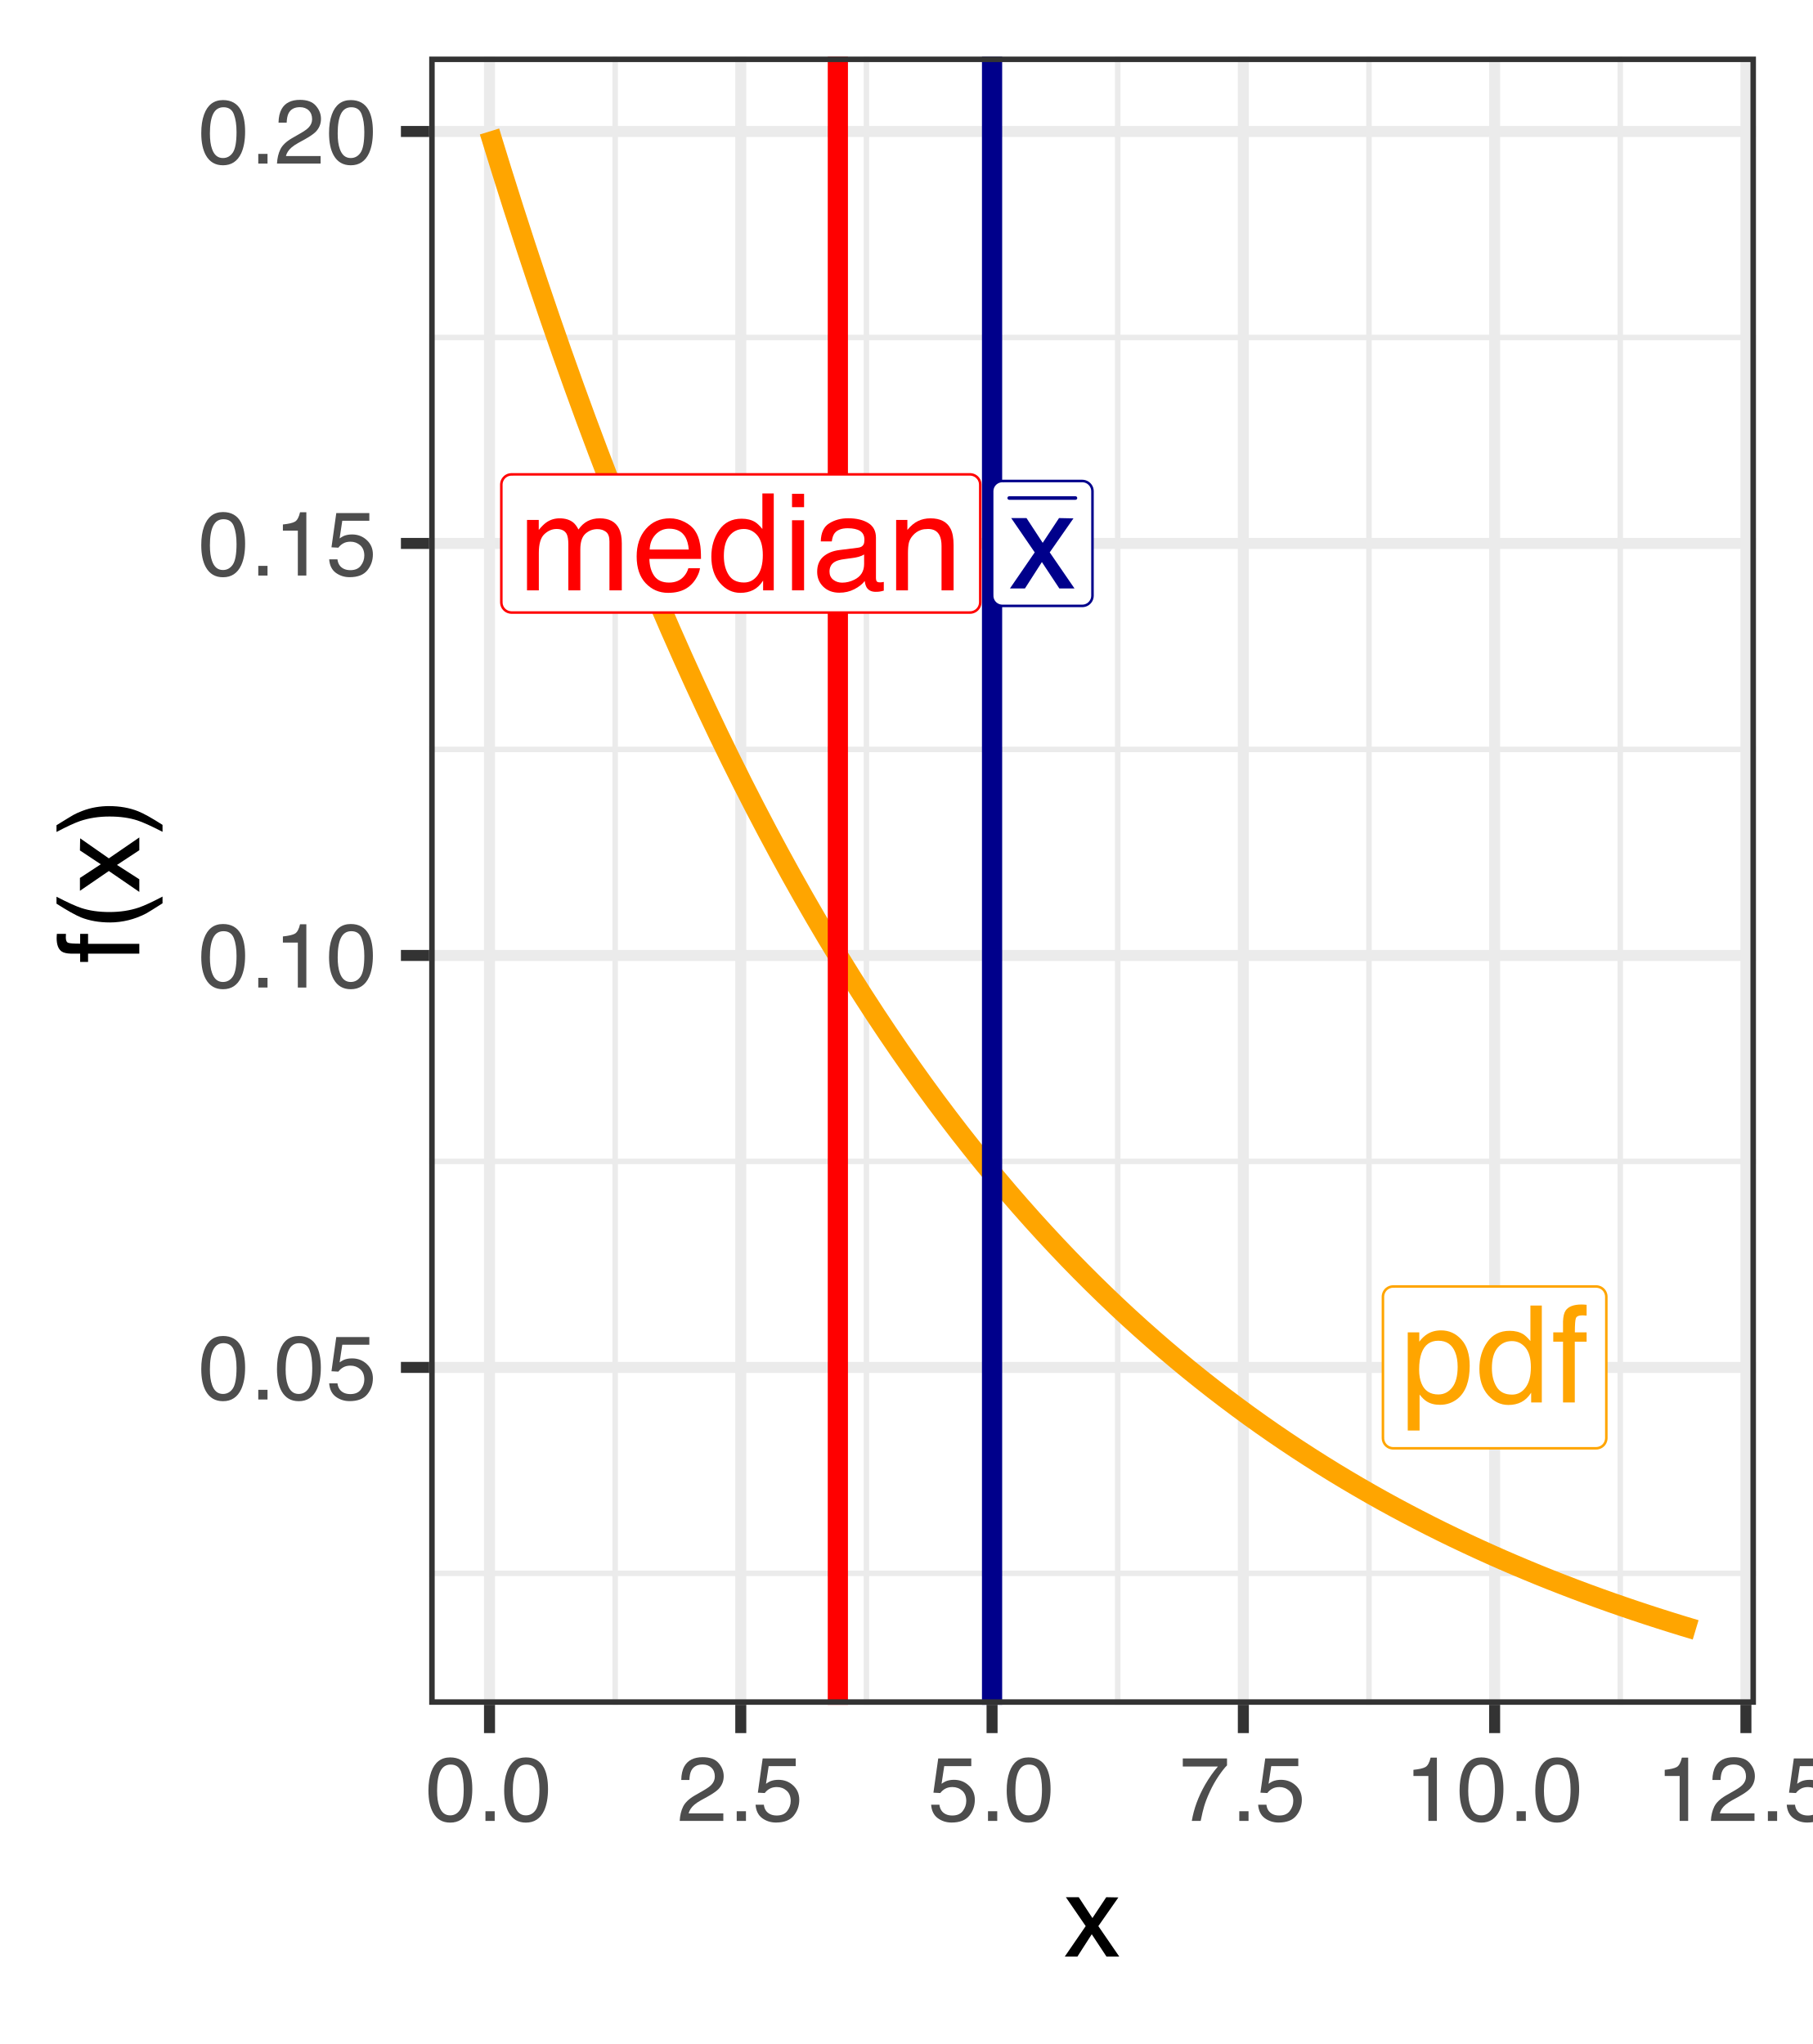
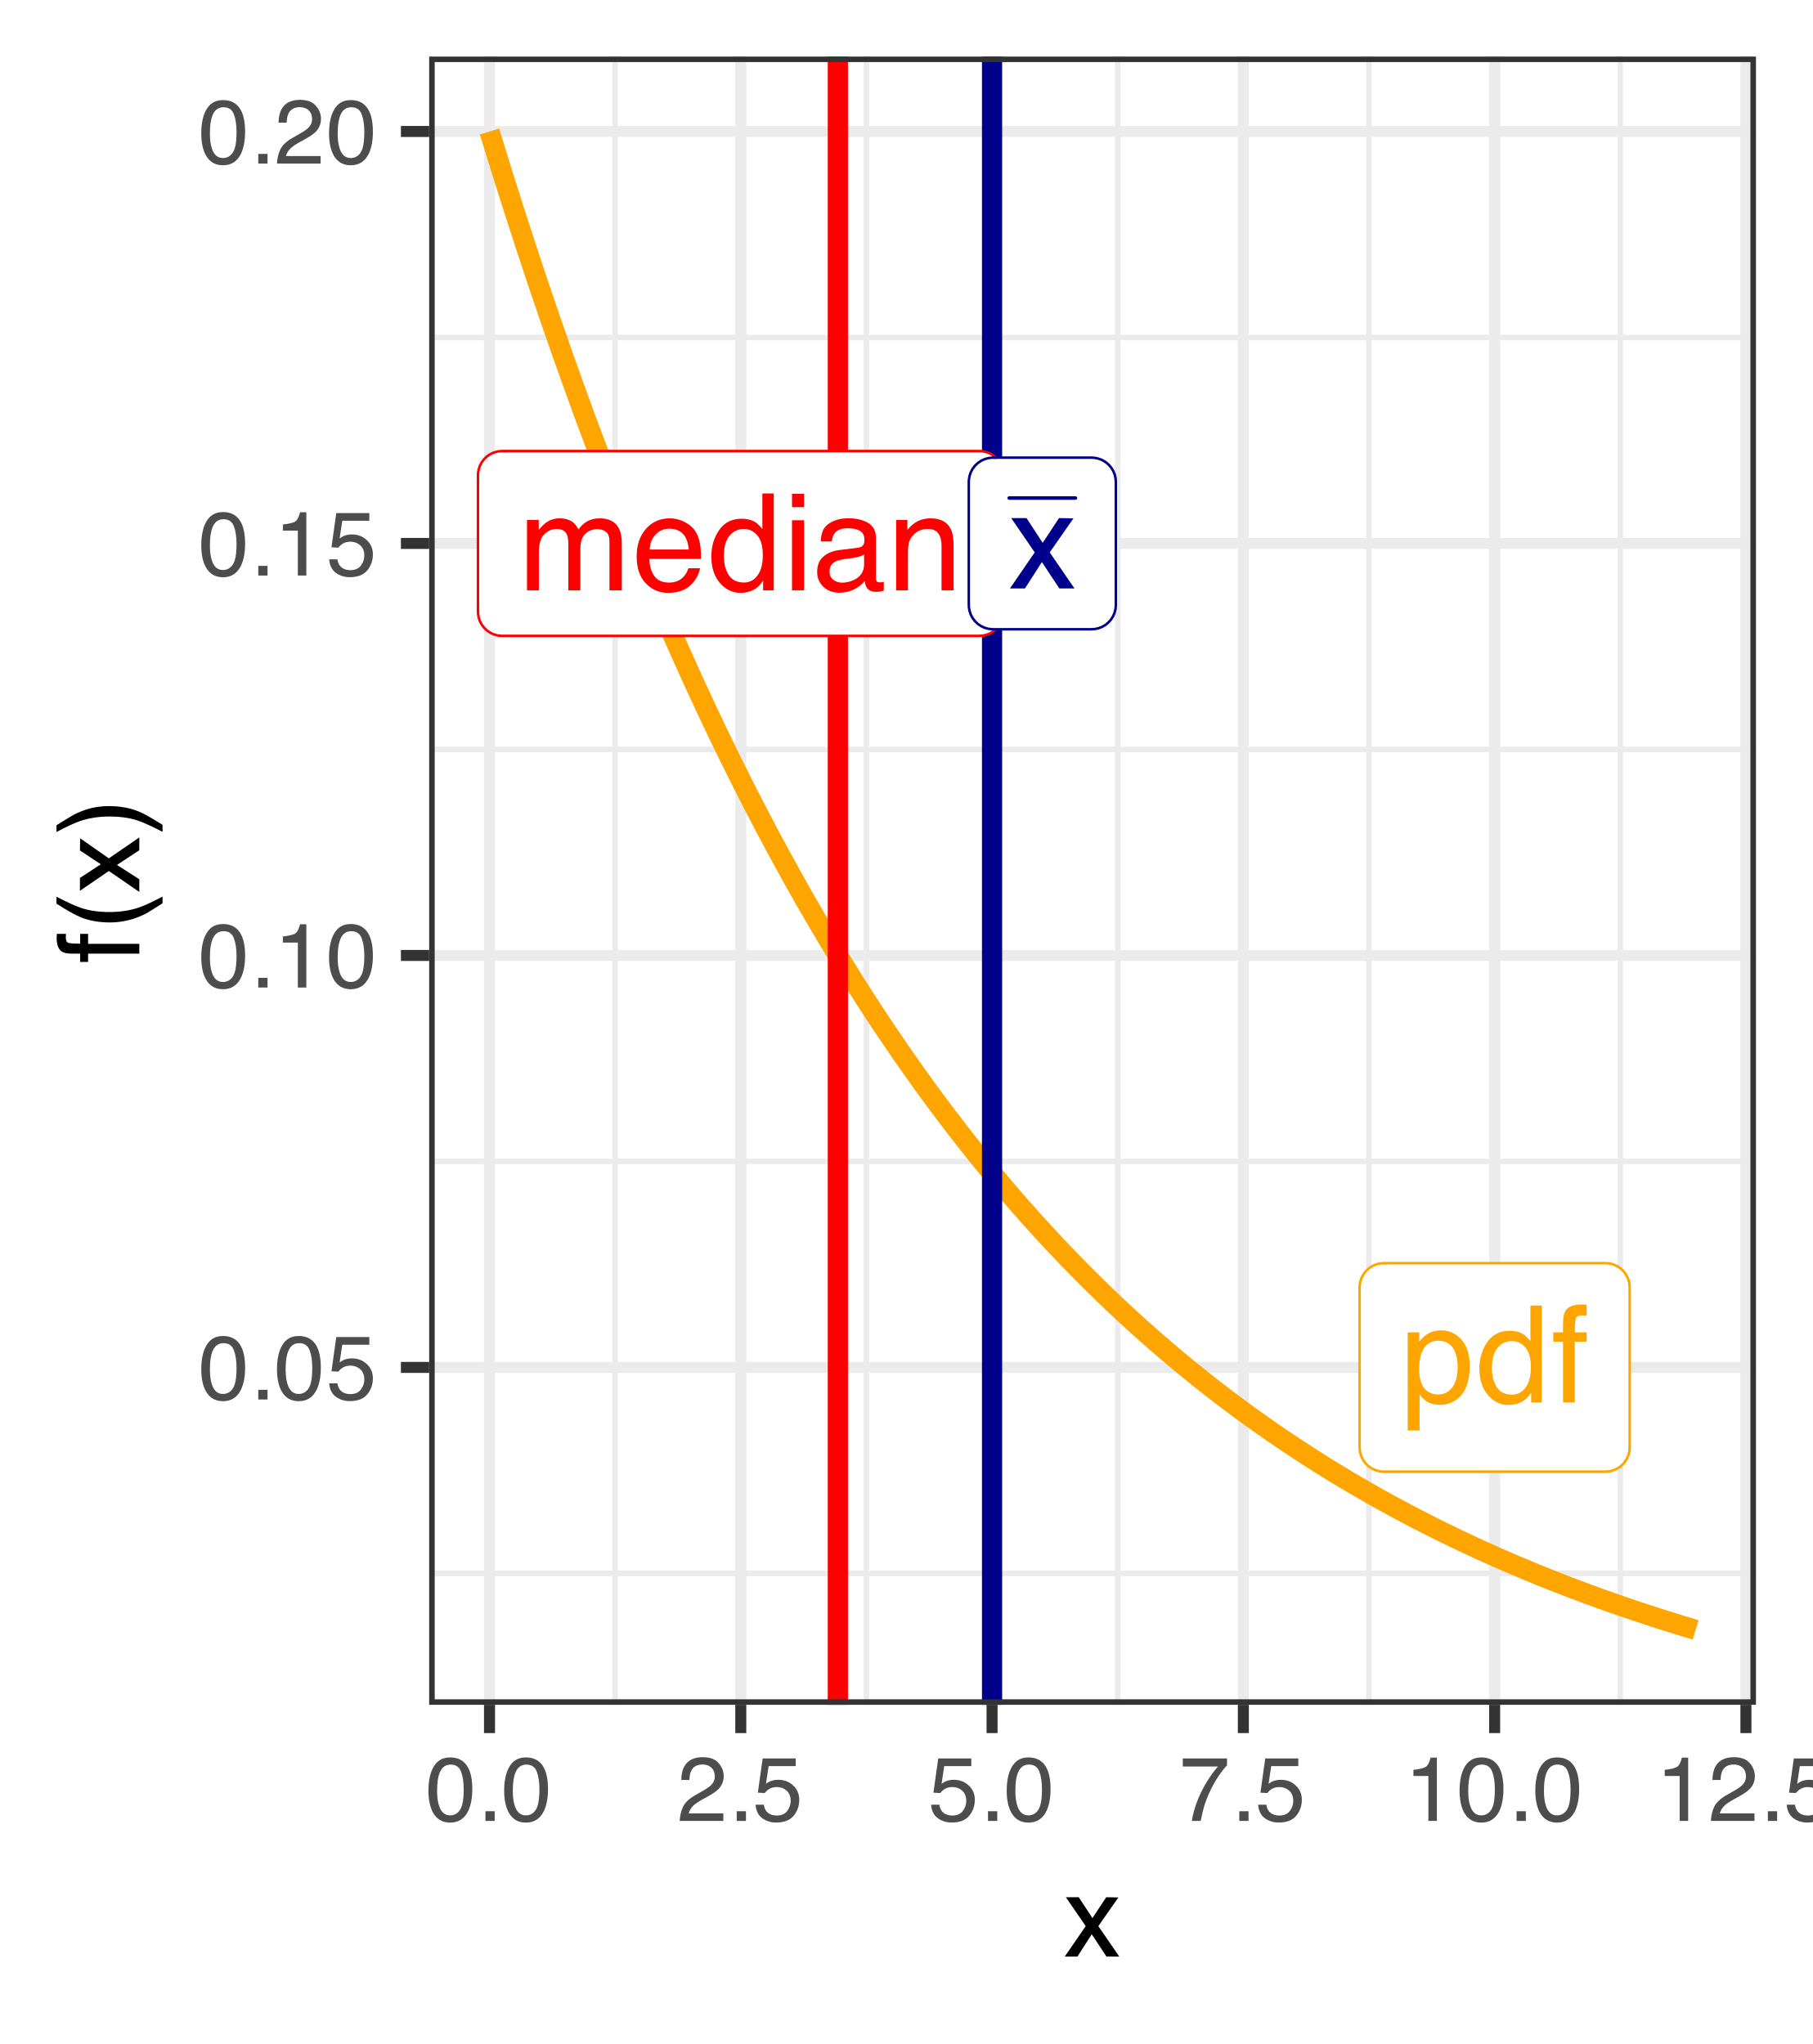
<svg xmlns="http://www.w3.org/2000/svg" xmlns:xlink="http://www.w3.org/1999/xlink" width="383" height="432" viewBox="0 0 383 432">
  <defs>
    <g>
      <g id="glyph-0-0">
        <path d="M 0.922 0 L 0.922 -20.406 L 17.109 -20.406 L 17.109 0 Z M 14.562 -2.562 L 14.562 -17.859 L 3.469 -17.859 L 3.469 -2.562 Z M 14.562 -2.562 " />
      </g>
      <g id="glyph-0-1">
        <path d="M 1.828 -14.875 L 4.312 -14.875 L 4.312 -12.766 C 4.906 -13.492 5.441 -14.023 5.922 -14.359 C 6.742 -14.93 7.676 -15.219 8.719 -15.219 C 9.906 -15.219 10.863 -14.926 11.594 -14.344 C 12 -14.008 12.367 -13.516 12.703 -12.859 C 13.254 -13.66 13.906 -14.254 14.656 -14.641 C 15.406 -15.023 16.25 -15.219 17.188 -15.219 C 19.188 -15.219 20.547 -14.492 21.266 -13.047 C 21.66 -12.266 21.859 -11.219 21.859 -9.906 L 21.859 0 L 19.25 0 L 19.25 -10.344 C 19.25 -11.332 19 -12.008 18.5 -12.375 C 18.008 -12.75 17.41 -12.938 16.703 -12.938 C 15.723 -12.938 14.875 -12.609 14.156 -11.953 C 13.445 -11.297 13.094 -10.195 13.094 -8.656 L 13.094 0 L 10.562 0 L 10.562 -9.719 C 10.562 -10.719 10.441 -11.453 10.203 -11.922 C 9.816 -12.617 9.109 -12.969 8.078 -12.969 C 7.129 -12.969 6.266 -12.598 5.484 -11.859 C 4.711 -11.129 4.328 -9.805 4.328 -7.891 L 4.328 0 L 1.828 0 Z M 1.828 -14.875 " />
      </g>
      <g id="glyph-0-2">
        <path d="M 8.031 -15.219 C 9.082 -15.219 10.102 -14.969 11.094 -14.469 C 12.094 -13.969 12.848 -13.328 13.359 -12.547 C 13.859 -11.797 14.191 -10.922 14.359 -9.922 C 14.516 -9.234 14.594 -8.141 14.594 -6.641 L 3.688 -6.641 C 3.727 -5.129 4.082 -3.914 4.75 -3 C 5.414 -2.094 6.445 -1.641 7.844 -1.641 C 9.156 -1.641 10.195 -2.07 10.969 -2.938 C 11.414 -3.438 11.734 -4.016 11.922 -4.672 L 14.375 -4.672 C 14.312 -4.117 14.098 -3.504 13.734 -2.828 C 13.367 -2.16 12.957 -1.613 12.5 -1.188 C 11.738 -0.445 10.801 0.051 9.688 0.312 C 9.082 0.457 8.398 0.531 7.641 0.531 C 5.785 0.531 4.211 -0.141 2.922 -1.484 C 1.641 -2.836 1 -4.727 1 -7.156 C 1 -9.539 1.645 -11.477 2.938 -12.969 C 4.238 -14.469 5.938 -15.219 8.031 -15.219 Z M 12.016 -8.625 C 11.91 -9.707 11.676 -10.57 11.312 -11.219 C 10.625 -12.426 9.477 -13.031 7.875 -13.031 C 6.727 -13.031 5.766 -12.613 4.984 -11.781 C 4.211 -10.957 3.801 -9.906 3.75 -8.625 Z M 7.797 -15.234 Z M 7.797 -15.234 " />
      </g>
      <g id="glyph-0-3">
        <path d="M 3.422 -7.266 C 3.422 -5.672 3.758 -4.336 4.438 -3.266 C 5.113 -2.191 6.195 -1.656 7.688 -1.656 C 8.844 -1.656 9.789 -2.148 10.531 -3.141 C 11.281 -4.141 11.656 -5.57 11.656 -7.438 C 11.656 -9.312 11.27 -10.703 10.5 -11.609 C 9.727 -12.516 8.781 -12.969 7.656 -12.969 C 6.395 -12.969 5.375 -12.484 4.594 -11.516 C 3.812 -10.555 3.422 -9.141 3.422 -7.266 Z M 7.188 -15.141 C 8.32 -15.141 9.273 -14.898 10.047 -14.422 C 10.492 -14.141 11 -13.656 11.562 -12.969 L 11.562 -20.484 L 13.969 -20.484 L 13.969 0 L 11.719 0 L 11.719 -2.062 C 11.133 -1.145 10.441 -0.484 9.641 -0.078 C 8.848 0.328 7.938 0.531 6.906 0.531 C 5.25 0.531 3.812 -0.164 2.594 -1.562 C 1.383 -2.957 0.781 -4.812 0.781 -7.125 C 0.781 -9.289 1.332 -11.164 2.438 -12.75 C 3.539 -14.344 5.125 -15.141 7.188 -15.141 Z M 7.188 -15.141 " />
      </g>
      <g id="glyph-0-4">
        <path d="M 1.828 -14.812 L 4.375 -14.812 L 4.375 0 L 1.828 0 Z M 1.828 -20.406 L 4.375 -20.406 L 4.375 -17.578 L 1.828 -17.578 Z M 1.828 -20.406 " />
      </g>
      <g id="glyph-0-5">
        <path d="M 3.75 -3.953 C 3.75 -3.234 4.008 -2.664 4.531 -2.25 C 5.062 -1.832 5.691 -1.625 6.422 -1.625 C 7.297 -1.625 8.145 -1.828 8.969 -2.234 C 10.363 -2.91 11.062 -4.02 11.062 -5.562 L 11.062 -7.578 C 10.75 -7.379 10.352 -7.211 9.875 -7.078 C 9.395 -6.953 8.922 -6.863 8.453 -6.812 L 6.953 -6.609 C 6.035 -6.492 5.352 -6.305 4.906 -6.047 C 4.133 -5.609 3.75 -4.91 3.75 -3.953 Z M 9.812 -9.016 C 10.383 -9.086 10.77 -9.328 10.969 -9.734 C 11.07 -9.961 11.125 -10.285 11.125 -10.703 C 11.125 -11.547 10.82 -12.16 10.219 -12.547 C 9.613 -12.93 8.742 -13.125 7.609 -13.125 C 6.305 -13.125 5.379 -12.773 4.828 -12.078 C 4.523 -11.68 4.328 -11.102 4.234 -10.344 L 1.906 -10.344 C 1.945 -12.176 2.539 -13.445 3.688 -14.156 C 4.832 -14.875 6.16 -15.234 7.672 -15.234 C 9.422 -15.234 10.844 -14.898 11.938 -14.234 C 13.02 -13.566 13.562 -12.531 13.562 -11.125 L 13.562 -2.562 C 13.562 -2.301 13.613 -2.086 13.719 -1.922 C 13.82 -1.766 14.047 -1.688 14.391 -1.688 C 14.504 -1.688 14.629 -1.691 14.766 -1.703 C 14.91 -1.723 15.062 -1.75 15.219 -1.781 L 15.219 0.062 C 14.82 0.176 14.52 0.242 14.312 0.266 C 14.113 0.297 13.836 0.312 13.484 0.312 C 12.629 0.312 12.004 0.008 11.609 -0.594 C 11.41 -0.914 11.27 -1.375 11.188 -1.969 C 10.676 -1.301 9.941 -0.723 8.984 -0.234 C 8.035 0.254 6.984 0.5 5.828 0.5 C 4.453 0.5 3.328 0.082 2.453 -0.75 C 1.578 -1.594 1.141 -2.645 1.141 -3.906 C 1.141 -5.281 1.566 -6.348 2.422 -7.109 C 3.285 -7.867 4.422 -8.336 5.828 -8.516 Z M 7.734 -15.234 Z M 7.734 -15.234 " />
      </g>
      <g id="glyph-0-6">
        <path d="M 1.828 -14.875 L 4.203 -14.875 L 4.203 -12.766 C 4.91 -13.641 5.656 -14.266 6.438 -14.641 C 7.227 -15.023 8.109 -15.219 9.078 -15.219 C 11.18 -15.219 12.602 -14.477 13.344 -13 C 13.758 -12.195 13.969 -11.047 13.969 -9.547 L 13.969 0 L 11.422 0 L 11.422 -9.375 C 11.422 -10.281 11.285 -11.016 11.016 -11.578 C 10.566 -12.504 9.758 -12.969 8.594 -12.969 C 8 -12.969 7.516 -12.906 7.141 -12.781 C 6.453 -12.57 5.848 -12.164 5.328 -11.562 C 4.91 -11.07 4.641 -10.562 4.516 -10.031 C 4.391 -9.508 4.328 -8.766 4.328 -7.797 L 4.328 0 L 1.828 0 Z M 7.703 -15.234 Z M 7.703 -15.234 " />
      </g>
      <g id="glyph-0-7">
        <path d="M 0.422 -14.875 L 3.656 -14.875 L 7.078 -9.641 L 10.531 -14.875 L 13.578 -14.812 L 8.562 -7.625 L 13.797 0 L 10.594 0 L 6.906 -5.578 L 3.328 0 L 0.156 0 L 5.391 -7.625 Z M 0.422 -14.875 " />
      </g>
      <g id="glyph-0-8">
        <path d="M 8.109 -1.688 C 9.273 -1.688 10.242 -2.172 11.016 -3.141 C 11.797 -4.117 12.188 -5.582 12.188 -7.531 C 12.188 -8.719 12.016 -9.738 11.672 -10.594 C 11.023 -12.227 9.836 -13.047 8.109 -13.047 C 6.379 -13.047 5.195 -12.18 4.562 -10.453 C 4.219 -9.523 4.047 -8.348 4.047 -6.922 C 4.047 -5.773 4.219 -4.797 4.562 -3.984 C 5.207 -2.453 6.391 -1.688 8.109 -1.688 Z M 1.641 -14.812 L 4.078 -14.812 L 4.078 -12.844 C 4.578 -13.508 5.117 -14.031 5.703 -14.406 C 6.547 -14.957 7.539 -15.234 8.688 -15.234 C 10.375 -15.234 11.801 -14.586 12.969 -13.297 C 14.145 -12.004 14.734 -10.16 14.734 -7.766 C 14.734 -4.523 13.891 -2.207 12.203 -0.812 C 11.129 0.062 9.879 0.5 8.453 0.5 C 7.328 0.5 6.383 0.254 5.625 -0.234 C 5.176 -0.516 4.68 -0.992 4.141 -1.672 L 4.141 5.938 L 1.641 5.938 Z M 1.641 -14.812 " />
      </g>
      <g id="glyph-0-9">
        <path d="M 2.453 -17.141 C 2.492 -18.18 2.676 -18.941 3 -19.422 C 3.582 -20.273 4.707 -20.703 6.375 -20.703 C 6.531 -20.703 6.691 -20.695 6.859 -20.688 C 7.023 -20.676 7.219 -20.66 7.438 -20.641 L 7.438 -18.359 C 7.176 -18.379 6.988 -18.391 6.875 -18.391 C 6.758 -18.398 6.648 -18.406 6.547 -18.406 C 5.785 -18.406 5.328 -18.207 5.172 -17.812 C 5.023 -17.426 4.953 -16.426 4.953 -14.812 L 7.438 -14.812 L 7.438 -12.844 L 4.938 -12.844 L 4.938 0 L 2.453 0 L 2.453 -12.844 L 0.391 -12.844 L 0.391 -14.812 L 2.453 -14.812 Z M 2.453 -17.141 " />
      </g>
      <g id="glyph-1-0">
        <path d="M 0.625 0 L 0.625 -13.781 L 11.547 -13.781 L 11.547 0 Z M 9.828 -1.719 L 9.828 -12.047 L 2.344 -12.047 L 2.344 -1.719 Z M 9.828 -1.719 " />
      </g>
      <g id="glyph-1-1">
        <path d="M 5.188 -13.422 C 6.926 -13.422 8.188 -12.707 8.969 -11.281 C 9.562 -10.176 9.859 -8.66 9.859 -6.734 C 9.859 -4.91 9.586 -3.398 9.047 -2.203 C 8.254 -0.492 6.969 0.359 5.188 0.359 C 3.57 0.359 2.367 -0.336 1.578 -1.734 C 0.922 -2.898 0.594 -4.469 0.594 -6.438 C 0.594 -7.969 0.789 -9.281 1.188 -10.375 C 1.926 -12.406 3.258 -13.422 5.188 -13.422 Z M 5.172 -1.172 C 6.047 -1.172 6.742 -1.555 7.266 -2.328 C 7.785 -3.109 8.047 -4.555 8.047 -6.672 C 8.047 -8.191 7.859 -9.441 7.484 -10.422 C 7.109 -11.41 6.379 -11.906 5.297 -11.906 C 4.305 -11.906 3.578 -11.438 3.109 -10.5 C 2.648 -9.57 2.422 -8.195 2.422 -6.375 C 2.422 -5.008 2.57 -3.91 2.875 -3.078 C 3.32 -1.805 4.086 -1.172 5.172 -1.172 Z M 5.172 -1.172 " />
      </g>
      <g id="glyph-1-2">
        <path d="M 1.641 -2.047 L 3.594 -2.047 L 3.594 0 L 1.641 0 Z M 1.641 -2.047 " />
      </g>
      <g id="glyph-1-3">
        <path d="M 2.375 -3.422 C 2.488 -2.461 2.938 -1.797 3.719 -1.422 C 4.113 -1.234 4.57 -1.141 5.094 -1.141 C 6.094 -1.141 6.832 -1.457 7.312 -2.094 C 7.801 -2.738 8.047 -3.445 8.047 -4.219 C 8.047 -5.156 7.758 -5.879 7.188 -6.391 C 6.613 -6.898 5.926 -7.156 5.125 -7.156 C 4.539 -7.156 4.039 -7.039 3.625 -6.812 C 3.219 -6.594 2.863 -6.285 2.562 -5.891 L 1.109 -5.969 L 2.125 -13.203 L 9.109 -13.203 L 9.109 -11.578 L 3.391 -11.578 L 2.828 -7.844 C 3.141 -8.07 3.438 -8.25 3.719 -8.375 C 4.219 -8.582 4.797 -8.688 5.453 -8.688 C 6.68 -8.688 7.723 -8.285 8.578 -7.484 C 9.43 -6.691 9.859 -5.688 9.859 -4.469 C 9.859 -3.195 9.469 -2.078 8.688 -1.109 C 7.906 -0.141 6.656 0.344 4.938 0.344 C 3.844 0.344 2.875 0.035 2.031 -0.578 C 1.188 -1.203 0.719 -2.148 0.625 -3.422 Z M 2.375 -3.422 " />
      </g>
      <g id="glyph-1-4">
        <path d="M 1.844 -9.5 L 1.844 -10.797 C 3.062 -10.922 3.91 -11.117 4.391 -11.391 C 4.867 -11.672 5.227 -12.332 5.469 -13.375 L 6.797 -13.375 L 6.797 0 L 5 0 L 5 -9.5 Z M 1.844 -9.5 " />
      </g>
      <g id="glyph-1-5">
        <path d="M 0.594 0 C 0.656 -1.156 0.895 -2.16 1.312 -3.016 C 1.727 -3.867 2.539 -4.648 3.75 -5.359 L 5.547 -6.391 C 6.359 -6.859 6.926 -7.258 7.25 -7.594 C 7.758 -8.113 8.016 -8.707 8.016 -9.375 C 8.016 -10.156 7.781 -10.773 7.312 -11.234 C 6.844 -11.691 6.219 -11.922 5.438 -11.922 C 4.281 -11.922 3.477 -11.484 3.031 -10.609 C 2.801 -10.141 2.672 -9.488 2.641 -8.656 L 0.922 -8.656 C 0.941 -9.832 1.16 -10.789 1.578 -11.531 C 2.305 -12.82 3.598 -13.469 5.453 -13.469 C 6.984 -13.469 8.102 -13.051 8.812 -12.219 C 9.531 -11.395 9.891 -10.473 9.891 -9.453 C 9.891 -8.379 9.508 -7.457 8.75 -6.688 C 8.312 -6.25 7.523 -5.711 6.391 -5.078 L 5.109 -4.375 C 4.492 -4.031 4.016 -3.707 3.672 -3.406 C 3.047 -2.863 2.648 -2.258 2.484 -1.594 L 9.812 -1.594 L 9.812 0 Z M 0.594 0 " />
      </g>
      <g id="glyph-1-6">
        <path d="M 10.047 -13.203 L 10.047 -11.734 C 9.609 -11.316 9.031 -10.586 8.312 -9.547 C 7.602 -8.504 6.973 -7.383 6.422 -6.188 C 5.879 -5.02 5.469 -3.953 5.188 -2.984 C 5 -2.367 4.766 -1.375 4.484 0 L 2.609 0 C 3.035 -2.562 3.973 -5.113 5.422 -7.656 C 6.285 -9.145 7.188 -10.426 8.125 -11.5 L 0.703 -11.5 L 0.703 -13.203 Z M 10.047 -13.203 " />
      </g>
      <g id="glyph-2-0">
        <path d="M 0.781 0 L 0.781 -17.219 L 14.438 -17.219 L 14.438 0 Z M 12.281 -2.156 L 12.281 -15.062 L 2.938 -15.062 L 2.938 -2.156 Z M 12.281 -2.156 " />
      </g>
      <g id="glyph-2-1">
        <path d="M 0.359 -12.547 L 3.078 -12.547 L 5.969 -8.141 L 8.891 -12.547 L 11.453 -12.5 L 7.219 -6.438 L 11.641 0 L 8.938 0 L 5.828 -4.719 L 2.797 0 L 0.125 0 L 4.547 -6.438 Z M 0.359 -12.547 " />
      </g>
      <g id="glyph-3-0">
        <path d="M 0 -0.781 L -17.219 -0.781 L -17.219 -14.438 L 0 -14.438 Z M -2.156 -12.281 L -15.062 -12.281 L -15.062 -2.938 L -2.156 -2.938 Z M -2.156 -12.281 " />
      </g>
      <g id="glyph-3-1">
        <path d="M -14.469 -2.078 C -15.344 -2.109 -15.984 -2.258 -16.391 -2.531 C -17.109 -3.02 -17.469 -3.969 -17.469 -5.375 C -17.469 -5.508 -17.461 -5.645 -17.453 -5.781 C -17.441 -5.926 -17.43 -6.086 -17.422 -6.266 L -15.5 -6.266 C -15.508 -6.047 -15.516 -5.891 -15.516 -5.797 C -15.523 -5.703 -15.531 -5.609 -15.531 -5.516 C -15.531 -4.879 -15.363 -4.5 -15.031 -4.375 C -14.695 -4.25 -13.852 -4.188 -12.5 -4.188 L -12.5 -6.266 L -10.828 -6.266 L -10.828 -4.156 L 0 -4.156 L 0 -2.078 L -10.828 -2.078 L -10.828 -0.328 L -12.5 -0.328 L -12.5 -2.078 Z M -14.469 -2.078 " />
      </g>
      <g id="glyph-3-2">
        <path d="M -17.5 -7.109 C -15.113 -5.879 -13.359 -5.082 -12.234 -4.719 C -10.523 -4.156 -8.551 -3.875 -6.312 -3.875 C -4.039 -3.875 -1.969 -4.191 -0.094 -4.828 C 1.062 -5.223 2.727 -5.992 4.906 -7.141 L 4.906 -5.719 C 3.125 -4.582 1.984 -3.875 1.484 -3.594 C 0.992 -3.32 0.328 -3.023 -0.516 -2.703 C -1.672 -2.266 -2.906 -1.961 -4.219 -1.797 C -4.895 -1.711 -5.547 -1.672 -6.172 -1.672 C -8.484 -1.672 -10.539 -2.031 -12.344 -2.75 C -13.488 -3.219 -15.207 -4.18 -17.5 -5.641 Z M -17.5 -7.109 " />
      </g>
      <g id="glyph-3-3">
        <path d="M -12.547 -0.359 L -12.547 -3.078 L -8.141 -5.969 L -12.547 -8.891 L -12.5 -11.453 L -6.438 -7.219 L 0 -11.641 L 0 -8.938 L -4.719 -5.828 L 0 -2.797 L 0 -0.125 L -6.438 -4.547 Z M -12.547 -0.359 " />
      </g>
      <g id="glyph-3-4">
        <path d="M 4.906 -0.828 C 2.477 -2.078 0.707 -2.879 -0.406 -3.234 C -2.082 -3.785 -4.051 -4.062 -6.312 -4.062 C -8.562 -4.062 -10.625 -3.742 -12.5 -3.109 C -13.656 -2.711 -15.32 -1.941 -17.5 -0.797 L -17.5 -2.219 C -15.57 -3.414 -14.383 -4.141 -13.938 -4.391 C -13.488 -4.648 -12.867 -4.93 -12.078 -5.234 C -11.109 -5.609 -10.145 -5.875 -9.188 -6.031 C -8.238 -6.188 -7.32 -6.266 -6.438 -6.266 C -4.125 -6.266 -2.062 -5.898 -0.25 -5.172 C 0.914 -4.711 2.633 -3.754 4.906 -2.297 Z M 4.906 -0.828 " />
      </g>
    </g>
    <clipPath id="clip-0">
      <path clip-rule="nonzero" d="M 90.691 11.957 L 371.043 11.957 L 371.043 360.309 L 90.691 360.309 Z M 90.691 11.957 " />
    </clipPath>
    <clipPath id="clip-1">
      <path clip-rule="nonzero" d="M 90.691 331 L 371.043 331 L 371.043 334 L 90.691 334 Z M 90.691 331 " />
    </clipPath>
    <clipPath id="clip-2">
      <path clip-rule="nonzero" d="M 90.691 244 L 371.043 244 L 371.043 247 L 90.691 247 Z M 90.691 244 " />
    </clipPath>
    <clipPath id="clip-3">
      <path clip-rule="nonzero" d="M 90.691 157 L 371.043 157 L 371.043 159 L 90.691 159 Z M 90.691 157 " />
    </clipPath>
    <clipPath id="clip-4">
      <path clip-rule="nonzero" d="M 90.691 70 L 371.043 70 L 371.043 72 L 90.691 72 Z M 90.691 70 " />
    </clipPath>
    <clipPath id="clip-5">
      <path clip-rule="nonzero" d="M 129 11.957 L 131 11.957 L 131 360.309 L 129 360.309 Z M 129 11.957 " />
    </clipPath>
    <clipPath id="clip-6">
      <path clip-rule="nonzero" d="M 182 11.957 L 184 11.957 L 184 360.309 L 182 360.309 Z M 182 11.957 " />
    </clipPath>
    <clipPath id="clip-7">
      <path clip-rule="nonzero" d="M 235 11.957 L 237 11.957 L 237 360.309 L 235 360.309 Z M 235 11.957 " />
    </clipPath>
    <clipPath id="clip-8">
      <path clip-rule="nonzero" d="M 288 11.957 L 290 11.957 L 290 360.309 L 288 360.309 Z M 288 11.957 " />
    </clipPath>
    <clipPath id="clip-9">
      <path clip-rule="nonzero" d="M 341 11.957 L 343 11.957 L 343 360.309 L 341 360.309 Z M 341 11.957 " />
    </clipPath>
    <clipPath id="clip-10">
      <path clip-rule="nonzero" d="M 90.691 287 L 371.043 287 L 371.043 291 L 90.691 291 Z M 90.691 287 " />
    </clipPath>
    <clipPath id="clip-11">
      <path clip-rule="nonzero" d="M 90.691 200 L 371.043 200 L 371.043 204 L 90.691 204 Z M 90.691 200 " />
    </clipPath>
    <clipPath id="clip-12">
      <path clip-rule="nonzero" d="M 90.691 113 L 371.043 113 L 371.043 117 L 90.691 117 Z M 90.691 113 " />
    </clipPath>
    <clipPath id="clip-13">
      <path clip-rule="nonzero" d="M 90.691 26 L 371.043 26 L 371.043 29 L 90.691 29 Z M 90.691 26 " />
    </clipPath>
    <clipPath id="clip-14">
      <path clip-rule="nonzero" d="M 102 11.957 L 105 11.957 L 105 360.309 L 102 360.309 Z M 102 11.957 " />
    </clipPath>
    <clipPath id="clip-15">
      <path clip-rule="nonzero" d="M 155 11.957 L 158 11.957 L 158 360.309 L 155 360.309 Z M 155 11.957 " />
    </clipPath>
    <clipPath id="clip-16">
      <path clip-rule="nonzero" d="M 208 11.957 L 211 11.957 L 211 360.309 L 208 360.309 Z M 208 11.957 " />
    </clipPath>
    <clipPath id="clip-17">
      <path clip-rule="nonzero" d="M 261 11.957 L 264 11.957 L 264 360.309 L 261 360.309 Z M 261 11.957 " />
    </clipPath>
    <clipPath id="clip-18">
      <path clip-rule="nonzero" d="M 314 11.957 L 317 11.957 L 317 360.309 L 314 360.309 Z M 314 11.957 " />
    </clipPath>
    <clipPath id="clip-19">
      <path clip-rule="nonzero" d="M 367 11.957 L 371 11.957 L 371 360.309 L 367 360.309 Z M 367 11.957 " />
    </clipPath>
    <clipPath id="clip-20">
      <path clip-rule="nonzero" d="M 207 11.957 L 212 11.957 L 212 360.309 L 207 360.309 Z M 207 11.957 " />
    </clipPath>
    <clipPath id="clip-21">
      <path clip-rule="nonzero" d="M 174 11.957 L 180 11.957 L 180 360.309 L 174 360.309 Z M 174 11.957 " />
    </clipPath>
    <clipPath id="clip-22">
      <path clip-rule="nonzero" d="M 90.691 11.957 L 371.043 11.957 L 371.043 360.309 L 90.691 360.309 Z M 90.691 11.957 " />
    </clipPath>
  </defs>
  <rect x="-38.3" y="-43.2" width="459.6" height="518.4" fill="rgb(100%, 100%, 100%)" fill-opacity="1" />
  <rect x="-38.3" y="-43.2" width="459.6" height="518.4" fill="rgb(100%, 100%, 100%)" fill-opacity="1" />
  <path fill="none" stroke-width="2.328" stroke-linecap="round" stroke-linejoin="round" stroke="rgb(100%, 100%, 100%)" stroke-opacity="1" stroke-miterlimit="10" d="M 0 432 L 383 432 L 383 0 L 0 0 Z M 0 432 " />
  <g clip-path="url(#clip-0)">
    <path fill-rule="nonzero" fill="rgb(100%, 100%, 100%)" fill-opacity="1" d="M 90.691 360.309 L 371.043 360.309 L 371.043 11.957 L 90.691 11.957 Z M 90.691 360.309 " />
  </g>
  <g clip-path="url(#clip-1)">
    <path fill="none" stroke-width="1.164" stroke-linecap="butt" stroke-linejoin="round" stroke="rgb(92.157%, 92.157%, 92.157%)" stroke-opacity="1" stroke-miterlimit="10" d="M 90.691 332.535 L 371.043 332.535 " />
  </g>
  <g clip-path="url(#clip-2)">
    <path fill="none" stroke-width="1.164" stroke-linecap="butt" stroke-linejoin="round" stroke="rgb(92.157%, 92.157%, 92.157%)" stroke-opacity="1" stroke-miterlimit="10" d="M 90.691 245.465 L 371.043 245.465 " />
  </g>
  <g clip-path="url(#clip-3)">
    <path fill="none" stroke-width="1.164" stroke-linecap="butt" stroke-linejoin="round" stroke="rgb(92.157%, 92.157%, 92.157%)" stroke-opacity="1" stroke-miterlimit="10" d="M 90.691 158.395 L 371.043 158.395 " />
  </g>
  <g clip-path="url(#clip-4)">
    <path fill="none" stroke-width="1.164" stroke-linecap="butt" stroke-linejoin="round" stroke="rgb(92.157%, 92.157%, 92.157%)" stroke-opacity="1" stroke-miterlimit="10" d="M 90.691 71.324 L 371.043 71.324 " />
  </g>
  <g clip-path="url(#clip-5)">
    <path fill="none" stroke-width="1.164" stroke-linecap="butt" stroke-linejoin="round" stroke="rgb(92.157%, 92.157%, 92.157%)" stroke-opacity="1" stroke-miterlimit="10" d="M 129.984 360.309 L 129.984 11.957 " />
  </g>
  <g clip-path="url(#clip-6)">
    <path fill="none" stroke-width="1.164" stroke-linecap="butt" stroke-linejoin="round" stroke="rgb(92.157%, 92.157%, 92.157%)" stroke-opacity="1" stroke-miterlimit="10" d="M 183.082 360.309 L 183.082 11.957 " />
  </g>
  <g clip-path="url(#clip-7)">
    <path fill="none" stroke-width="1.164" stroke-linecap="butt" stroke-linejoin="round" stroke="rgb(92.157%, 92.157%, 92.157%)" stroke-opacity="1" stroke-miterlimit="10" d="M 236.18 360.309 L 236.18 11.957 " />
  </g>
  <g clip-path="url(#clip-8)">
    <path fill="none" stroke-width="1.164" stroke-linecap="butt" stroke-linejoin="round" stroke="rgb(92.157%, 92.157%, 92.157%)" stroke-opacity="1" stroke-miterlimit="10" d="M 289.273 360.309 L 289.273 11.957 " />
  </g>
  <g clip-path="url(#clip-9)">
    <path fill="none" stroke-width="1.164" stroke-linecap="butt" stroke-linejoin="round" stroke="rgb(92.157%, 92.157%, 92.157%)" stroke-opacity="1" stroke-miterlimit="10" d="M 342.371 360.309 L 342.371 11.957 " />
  </g>
  <g clip-path="url(#clip-10)">
    <path fill="none" stroke-width="2.328" stroke-linecap="butt" stroke-linejoin="round" stroke="rgb(92.157%, 92.157%, 92.157%)" stroke-opacity="1" stroke-miterlimit="10" d="M 90.691 289 L 371.043 289 " />
  </g>
  <g clip-path="url(#clip-11)">
    <path fill="none" stroke-width="2.328" stroke-linecap="butt" stroke-linejoin="round" stroke="rgb(92.157%, 92.157%, 92.157%)" stroke-opacity="1" stroke-miterlimit="10" d="M 90.691 201.93 L 371.043 201.93 " />
  </g>
  <g clip-path="url(#clip-12)">
    <path fill="none" stroke-width="2.328" stroke-linecap="butt" stroke-linejoin="round" stroke="rgb(92.157%, 92.157%, 92.157%)" stroke-opacity="1" stroke-miterlimit="10" d="M 90.691 114.859 L 371.043 114.859 " />
  </g>
  <g clip-path="url(#clip-13)">
    <path fill="none" stroke-width="2.328" stroke-linecap="butt" stroke-linejoin="round" stroke="rgb(92.157%, 92.157%, 92.157%)" stroke-opacity="1" stroke-miterlimit="10" d="M 90.691 27.789 L 371.043 27.789 " />
  </g>
  <g clip-path="url(#clip-14)">
    <path fill="none" stroke-width="2.328" stroke-linecap="butt" stroke-linejoin="round" stroke="rgb(92.157%, 92.157%, 92.157%)" stroke-opacity="1" stroke-miterlimit="10" d="M 103.438 360.309 L 103.438 11.957 " />
  </g>
  <g clip-path="url(#clip-15)">
    <path fill="none" stroke-width="2.328" stroke-linecap="butt" stroke-linejoin="round" stroke="rgb(92.157%, 92.157%, 92.157%)" stroke-opacity="1" stroke-miterlimit="10" d="M 156.531 360.309 L 156.531 11.957 " />
  </g>
  <g clip-path="url(#clip-16)">
    <path fill="none" stroke-width="2.328" stroke-linecap="butt" stroke-linejoin="round" stroke="rgb(92.157%, 92.157%, 92.157%)" stroke-opacity="1" stroke-miterlimit="10" d="M 209.629 360.309 L 209.629 11.957 " />
  </g>
  <g clip-path="url(#clip-17)">
    <path fill="none" stroke-width="2.328" stroke-linecap="butt" stroke-linejoin="round" stroke="rgb(92.157%, 92.157%, 92.157%)" stroke-opacity="1" stroke-miterlimit="10" d="M 262.727 360.309 L 262.727 11.957 " />
  </g>
  <g clip-path="url(#clip-18)">
    <path fill="none" stroke-width="2.328" stroke-linecap="butt" stroke-linejoin="round" stroke="rgb(92.157%, 92.157%, 92.157%)" stroke-opacity="1" stroke-miterlimit="10" d="M 315.824 360.309 L 315.824 11.957 " />
  </g>
  <g clip-path="url(#clip-19)">
    <path fill="none" stroke-width="2.328" stroke-linecap="butt" stroke-linejoin="round" stroke="rgb(92.157%, 92.157%, 92.157%)" stroke-opacity="1" stroke-miterlimit="10" d="M 368.922 360.309 L 368.922 11.957 " />
  </g>
  <path fill="none" stroke-width="4.268" stroke-linecap="butt" stroke-linejoin="round" stroke="rgb(100%, 64.706%, 0%)" stroke-opacity="1" stroke-miterlimit="10" d="M 103.438 27.789 L 105.984 36.047 L 108.531 44.113 L 111.082 51.984 L 113.629 59.668 L 116.18 67.172 L 118.727 74.496 L 121.277 81.648 L 123.824 88.633 L 126.375 95.449 L 128.922 102.102 L 131.473 108.598 L 134.02 114.941 L 136.566 121.133 L 139.117 127.18 L 141.664 133.082 L 144.215 138.844 L 146.762 144.469 L 149.312 149.961 L 151.859 155.324 L 154.41 160.559 L 156.957 165.668 L 159.508 170.66 L 162.055 175.531 L 164.602 180.285 L 167.152 184.93 L 169.699 189.461 L 172.25 193.887 L 174.797 198.207 L 177.348 202.426 L 179.895 206.543 L 182.445 210.562 L 184.992 214.488 L 187.543 218.32 L 190.09 222.062 L 192.641 225.711 L 195.188 229.277 L 197.734 232.758 L 200.285 236.156 L 202.832 239.477 L 205.383 242.715 L 207.93 245.879 L 210.48 248.965 L 213.027 251.98 L 215.578 254.922 L 218.125 257.793 L 220.676 260.598 L 223.223 263.336 L 225.77 266.012 L 228.32 268.621 L 230.867 271.168 L 233.418 273.656 L 235.965 276.086 L 238.516 278.457 L 241.062 280.77 L 243.613 283.031 L 246.16 285.238 L 248.711 287.391 L 251.258 289.496 L 253.805 291.547 L 256.355 293.551 L 258.902 295.508 L 261.453 297.418 L 264 299.285 L 266.551 301.105 L 269.098 302.883 L 271.648 304.617 L 274.195 306.312 L 276.746 307.965 L 279.293 309.582 L 281.84 311.16 L 284.391 312.699 L 286.938 314.199 L 289.488 315.668 L 292.035 317.102 L 294.586 318.5 L 297.133 319.863 L 299.684 321.195 L 302.23 322.496 L 304.781 323.77 L 307.328 325.008 L 309.879 326.219 L 312.426 327.402 L 314.973 328.555 L 317.523 329.684 L 320.07 330.781 L 322.621 331.855 L 325.168 332.906 L 327.719 333.93 L 330.266 334.926 L 332.816 335.902 L 335.363 336.855 L 337.914 337.785 L 340.461 338.695 L 343.008 339.578 L 345.559 340.445 L 348.105 341.289 L 350.656 342.113 L 353.203 342.918 L 355.754 343.707 L 358.301 344.473 " />
  <g clip-path="url(#clip-20)">
    <path fill="none" stroke-width="4.268" stroke-linecap="butt" stroke-linejoin="round" stroke="rgb(0%, 0%, 54.51%)" stroke-opacity="1" stroke-miterlimit="10" d="M 209.629 360.309 L 209.629 11.957 " />
  </g>
  <g clip-path="url(#clip-21)">
    <path fill="none" stroke-width="4.268" stroke-linecap="butt" stroke-linejoin="round" stroke="rgb(100%, 0%, 0%)" stroke-opacity="1" stroke-miterlimit="10" d="M 177.043 360.309 L 177.043 11.957 " />
  </g>
-   <path fill-rule="nonzero" fill="rgb(100%, 100%, 100%)" fill-opacity="1" stroke-width="0.533" stroke-linecap="round" stroke-linejoin="round" stroke="rgb(100%, 0%, 0%)" stroke-opacity="1" stroke-miterlimit="10" d="M 108.094 129.461 L 204.973 129.461 L 204.887 129.457 L 205.234 129.445 L 205.574 129.375 L 205.898 129.25 L 206.199 129.078 L 206.469 128.855 L 206.699 128.598 L 206.887 128.305 L 207.023 127.984 L 207.105 127.645 L 207.133 127.301 L 207.133 102.418 L 207.105 102.074 L 207.023 101.734 L 206.887 101.414 L 206.699 101.121 L 206.469 100.863 L 206.199 100.641 L 205.898 100.469 L 205.574 100.344 L 205.234 100.273 L 204.973 100.258 L 108.094 100.258 L 108.352 100.273 L 108.004 100.262 L 107.66 100.305 L 107.328 100.398 L 107.012 100.547 L 106.727 100.746 L 106.477 100.988 L 106.266 101.266 L 106.105 101.574 L 105.996 101.902 L 105.941 102.246 L 105.934 102.418 L 105.934 127.301 L 105.941 127.125 L 105.941 127.473 L 105.996 127.816 L 106.105 128.145 L 106.266 128.453 L 106.477 128.73 L 106.727 128.973 L 107.012 129.168 L 107.328 129.32 L 107.66 129.414 L 108.004 129.457 Z M 108.094 129.461 " />
+   <path fill-rule="nonzero" fill="rgb(100%, 100%, 100%)" fill-opacity="1" stroke-width="0.533" stroke-linecap="round" stroke-linejoin="round" stroke="rgb(100%, 0%, 0%)" stroke-opacity="1" stroke-miterlimit="10" d="M 106.117 134.395 L 206.945 134.395 L 206.742 134.391 L 207.562 134.359 L 208.371 134.191 L 209.145 133.902 L 209.855 133.488 L 210.496 132.969 L 211.043 132.352 L 211.48 131.652 L 211.805 130.895 L 212.004 130.094 L 212.07 129.273 L 212.07 100.445 L 212.004 99.625 L 211.805 98.824 L 211.48 98.066 L 211.043 97.367 L 210.496 96.75 L 209.855 96.23 L 209.145 95.816 L 208.371 95.527 L 207.562 95.359 L 206.945 95.324 L 106.117 95.324 L 106.734 95.359 L 105.914 95.328 L 105.094 95.426 L 104.301 95.656 L 103.559 96.008 L 102.879 96.477 L 102.285 97.047 L 101.789 97.707 L 101.406 98.438 L 101.145 99.219 L 101.012 100.031 L 100.996 100.445 L 100.996 129.273 L 101.012 128.863 L 101.012 129.688 L 101.145 130.5 L 101.406 131.281 L 101.789 132.012 L 102.285 132.668 L 102.879 133.242 L 103.559 133.707 L 104.301 134.062 L 105.094 134.293 L 105.914 134.391 Z M 106.117 134.395 " />
  <g fill="rgb(100%, 0%, 0%)" fill-opacity="1">
    <use xlink:href="#glyph-0-1" x="109.531" y="124.769" />
  </g>
  <g fill="rgb(100%, 0%, 0%)" fill-opacity="1">
    <use xlink:href="#glyph-0-2" x="133.531" y="124.769" />
  </g>
  <g fill="rgb(100%, 0%, 0%)" fill-opacity="1">
    <use xlink:href="#glyph-0-3" x="149.531" y="124.769" />
  </g>
  <g fill="rgb(100%, 0%, 0%)" fill-opacity="1">
    <use xlink:href="#glyph-0-4" x="165.531" y="124.769" />
  </g>
  <g fill="rgb(100%, 0%, 0%)" fill-opacity="1">
    <use xlink:href="#glyph-0-5" x="171.531" y="124.769" />
  </g>
  <g fill="rgb(100%, 0%, 0%)" fill-opacity="1">
    <use xlink:href="#glyph-0-6" x="187.531" y="124.769" />
  </g>
-   <path fill-rule="nonzero" fill="rgb(100%, 100%, 100%)" fill-opacity="1" stroke-width="0.533" stroke-linecap="round" stroke-linejoin="round" stroke="rgb(0%, 0%, 54.51%)" stroke-opacity="1" stroke-miterlimit="10" d="M 211.809 128.059 L 228.688 128.059 L 228.602 128.059 L 228.949 128.043 L 229.289 127.973 L 229.613 127.852 L 229.918 127.676 L 230.184 127.457 L 230.414 127.195 L 230.602 126.902 L 230.738 126.582 L 230.82 126.246 L 230.848 125.898 L 230.848 103.82 L 230.82 103.473 L 230.738 103.137 L 230.602 102.816 L 230.414 102.523 L 230.184 102.262 L 229.918 102.043 L 229.613 101.867 L 229.289 101.746 L 228.949 101.676 L 228.688 101.66 L 211.809 101.66 L 212.07 101.676 L 211.723 101.66 L 211.379 101.703 L 211.043 101.801 L 210.73 101.949 L 210.441 102.145 L 210.191 102.387 L 209.984 102.664 L 209.82 102.973 L 209.711 103.301 L 209.656 103.645 L 209.648 103.82 L 209.648 125.898 L 209.656 125.727 L 209.656 126.074 L 209.711 126.418 L 209.82 126.746 L 209.984 127.055 L 210.191 127.332 L 210.441 127.574 L 210.73 127.77 L 211.043 127.918 L 211.379 128.016 L 211.723 128.059 Z M 211.809 128.059 " />
+   <path fill-rule="nonzero" fill="rgb(100%, 100%, 100%)" fill-opacity="1" stroke-width="0.533" stroke-linecap="round" stroke-linejoin="round" stroke="rgb(0%, 0%, 54.51%)" stroke-opacity="1" stroke-miterlimit="10" d="M 209.836 132.996 L 230.664 132.996 L 230.457 132.992 L 231.281 132.957 L 232.09 132.793 L 232.859 132.5 L 233.574 132.09 L 234.211 131.566 L 234.758 130.949 L 235.199 130.254 L 235.52 129.496 L 235.719 128.695 L 235.785 127.875 L 235.785 101.844 L 235.719 101.023 L 235.52 100.223 L 235.199 99.465 L 234.758 98.77 L 234.211 98.152 L 233.574 97.629 L 232.859 97.219 L 232.09 96.926 L 231.281 96.762 L 230.664 96.723 L 209.836 96.723 L 210.453 96.762 L 209.629 96.727 L 208.809 96.828 L 208.02 97.055 L 207.273 97.41 L 206.598 97.879 L 206 98.449 L 205.508 99.109 L 205.125 99.836 L 204.863 100.621 L 204.73 101.434 L 204.715 101.844 L 204.715 127.875 L 204.73 127.461 L 204.73 128.285 L 204.863 129.098 L 205.125 129.883 L 205.508 130.609 L 206 131.27 L 206.598 131.84 L 207.273 132.309 L 208.02 132.664 L 208.809 132.891 L 209.629 132.992 Z M 209.836 132.996 " />
  <g fill="rgb(0%, 0%, 54.51%)" fill-opacity="1">
    <use xlink:href="#glyph-0-7" x="213.25" y="124.37" />
  </g>
  <path fill="none" stroke-width="0.75" stroke-linecap="round" stroke-linejoin="round" stroke="rgb(0%, 0%, 54.51%)" stroke-opacity="1" stroke-miterlimit="10" d="M 213.25 105.258 L 227.25 105.258 " />
-   <path fill-rule="nonzero" fill="rgb(100%, 100%, 100%)" fill-opacity="1" stroke-width="0.533" stroke-linecap="round" stroke-linejoin="round" stroke="rgb(100%, 64.706%, 0%)" stroke-opacity="1" stroke-miterlimit="10" d="M 294.383 306.098 L 337.266 306.098 L 337.176 306.098 L 337.523 306.082 L 337.863 306.012 L 338.191 305.891 L 338.492 305.715 L 338.762 305.496 L 338.992 305.238 L 339.176 304.941 L 339.312 304.621 L 339.395 304.285 L 339.426 303.938 L 339.426 274.059 L 339.395 273.711 L 339.312 273.375 L 339.176 273.055 L 338.992 272.762 L 338.762 272.5 L 338.492 272.281 L 338.191 272.105 L 337.863 271.984 L 337.523 271.914 L 337.266 271.898 L 294.383 271.898 L 294.645 271.914 L 294.297 271.902 L 293.953 271.941 L 293.617 272.039 L 293.305 272.188 L 293.02 272.387 L 292.766 272.625 L 292.559 272.906 L 292.398 273.211 L 292.285 273.543 L 292.23 273.887 L 292.223 274.059 L 292.223 303.938 L 292.23 303.766 L 292.23 304.113 L 292.285 304.457 L 292.398 304.785 L 292.559 305.094 L 292.766 305.371 L 293.02 305.613 L 293.305 305.809 L 293.617 305.957 L 293.953 306.055 L 294.297 306.098 Z M 294.383 306.098 " />
+   <path fill-rule="nonzero" fill="rgb(100%, 100%, 100%)" fill-opacity="1" stroke-width="0.533" stroke-linecap="round" stroke-linejoin="round" stroke="rgb(100%, 64.706%, 0%)" stroke-opacity="1" stroke-miterlimit="10" d="M 292.41 311.035 L 339.238 311.035 L 339.031 311.031 L 339.855 310.996 L 340.664 310.832 L 341.434 310.539 L 342.148 310.129 L 342.785 309.605 L 343.332 308.988 L 343.773 308.293 L 344.098 307.535 L 344.293 306.734 L 344.359 305.914 L 344.359 272.086 L 344.293 271.262 L 344.098 270.461 L 343.773 269.703 L 343.332 269.008 L 342.785 268.391 L 342.148 267.871 L 341.434 267.457 L 340.664 267.164 L 339.855 267 L 339.238 266.965 L 292.41 266.965 L 293.027 267 L 292.203 266.969 L 291.387 267.066 L 290.594 267.297 L 289.848 267.648 L 289.172 268.117 L 288.574 268.688 L 288.082 269.348 L 287.699 270.078 L 287.438 270.859 L 287.305 271.672 L 287.289 272.086 L 287.289 305.914 L 287.305 305.5 L 287.305 306.324 L 287.438 307.141 L 287.699 307.922 L 288.082 308.648 L 288.574 309.309 L 289.172 309.879 L 289.848 310.348 L 290.594 310.703 L 291.387 310.93 L 292.203 311.031 Z M 292.41 311.035 " />
  <g fill="rgb(100%, 64.706%, 0%)" fill-opacity="1">
    <use xlink:href="#glyph-0-8" x="295.824" y="296.409" />
  </g>
  <g fill="rgb(100%, 64.706%, 0%)" fill-opacity="1">
    <use xlink:href="#glyph-0-3" x="311.824" y="296.409" />
  </g>
  <g fill="rgb(100%, 64.706%, 0%)" fill-opacity="1">
    <use xlink:href="#glyph-0-9" x="327.824" y="296.409" />
  </g>
  <g clip-path="url(#clip-22)">
    <path fill="none" stroke-width="2.328" stroke-linecap="round" stroke-linejoin="round" stroke="rgb(20%, 20%, 20%)" stroke-opacity="1" stroke-miterlimit="10" d="M 90.691 360.309 L 371.043 360.309 L 371.043 11.957 L 90.691 11.957 Z M 90.691 360.309 " />
  </g>
  <g fill="rgb(30.196%, 30.196%, 30.196%)" fill-opacity="1">
    <use xlink:href="#glyph-1-1" x="41.934" y="295.784" />
    <use xlink:href="#glyph-1-2" x="52.934" y="295.784" />
    <use xlink:href="#glyph-1-1" x="57.934" y="295.784" />
    <use xlink:href="#glyph-1-3" x="68.934" y="295.784" />
  </g>
  <g fill="rgb(30.196%, 30.196%, 30.196%)" fill-opacity="1">
    <use xlink:href="#glyph-1-1" x="41.934" y="208.714" />
    <use xlink:href="#glyph-1-2" x="52.934" y="208.714" />
    <use xlink:href="#glyph-1-4" x="57.934" y="208.714" />
    <use xlink:href="#glyph-1-1" x="68.934" y="208.714" />
  </g>
  <g fill="rgb(30.196%, 30.196%, 30.196%)" fill-opacity="1">
    <use xlink:href="#glyph-1-1" x="41.934" y="121.644" />
    <use xlink:href="#glyph-1-2" x="52.934" y="121.644" />
    <use xlink:href="#glyph-1-4" x="57.934" y="121.644" />
    <use xlink:href="#glyph-1-3" x="68.934" y="121.644" />
  </g>
  <g fill="rgb(30.196%, 30.196%, 30.196%)" fill-opacity="1">
    <use xlink:href="#glyph-1-1" x="41.934" y="34.573" />
    <use xlink:href="#glyph-1-2" x="52.934" y="34.573" />
    <use xlink:href="#glyph-1-5" x="57.934" y="34.573" />
    <use xlink:href="#glyph-1-1" x="68.934" y="34.573" />
  </g>
  <path fill="none" stroke-width="2.328" stroke-linecap="butt" stroke-linejoin="round" stroke="rgb(20%, 20%, 20%)" stroke-opacity="1" stroke-miterlimit="10" d="M 84.715 289 L 90.691 289 " />
  <path fill="none" stroke-width="2.328" stroke-linecap="butt" stroke-linejoin="round" stroke="rgb(20%, 20%, 20%)" stroke-opacity="1" stroke-miterlimit="10" d="M 84.715 201.93 L 90.691 201.93 " />
  <path fill="none" stroke-width="2.328" stroke-linecap="butt" stroke-linejoin="round" stroke="rgb(20%, 20%, 20%)" stroke-opacity="1" stroke-miterlimit="10" d="M 84.715 114.859 L 90.691 114.859 " />
  <path fill="none" stroke-width="2.328" stroke-linecap="butt" stroke-linejoin="round" stroke="rgb(20%, 20%, 20%)" stroke-opacity="1" stroke-miterlimit="10" d="M 84.715 27.789 L 90.691 27.789 " />
  <path fill="none" stroke-width="2.328" stroke-linecap="butt" stroke-linejoin="round" stroke="rgb(20%, 20%, 20%)" stroke-opacity="1" stroke-miterlimit="10" d="M 103.438 366.285 L 103.438 360.309 " />
  <path fill="none" stroke-width="2.328" stroke-linecap="butt" stroke-linejoin="round" stroke="rgb(20%, 20%, 20%)" stroke-opacity="1" stroke-miterlimit="10" d="M 156.531 366.285 L 156.531 360.309 " />
  <path fill="none" stroke-width="2.328" stroke-linecap="butt" stroke-linejoin="round" stroke="rgb(20%, 20%, 20%)" stroke-opacity="1" stroke-miterlimit="10" d="M 209.629 366.285 L 209.629 360.309 " />
  <path fill="none" stroke-width="2.328" stroke-linecap="butt" stroke-linejoin="round" stroke="rgb(20%, 20%, 20%)" stroke-opacity="1" stroke-miterlimit="10" d="M 262.727 366.285 L 262.727 360.309 " />
  <path fill="none" stroke-width="2.328" stroke-linecap="butt" stroke-linejoin="round" stroke="rgb(20%, 20%, 20%)" stroke-opacity="1" stroke-miterlimit="10" d="M 315.824 366.285 L 315.824 360.309 " />
  <path fill="none" stroke-width="2.328" stroke-linecap="butt" stroke-linejoin="round" stroke="rgb(20%, 20%, 20%)" stroke-opacity="1" stroke-miterlimit="10" d="M 368.922 366.285 L 368.922 360.309 " />
  <g fill="rgb(30.196%, 30.196%, 30.196%)" fill-opacity="1">
    <use xlink:href="#glyph-1-1" x="89.938" y="384.851" />
    <use xlink:href="#glyph-1-2" x="100.938" y="384.851" />
    <use xlink:href="#glyph-1-1" x="105.938" y="384.851" />
  </g>
  <g fill="rgb(30.196%, 30.196%, 30.196%)" fill-opacity="1">
    <use xlink:href="#glyph-1-5" x="143.031" y="384.851" />
    <use xlink:href="#glyph-1-2" x="154.031" y="384.851" />
    <use xlink:href="#glyph-1-3" x="159.031" y="384.851" />
  </g>
  <g fill="rgb(30.196%, 30.196%, 30.196%)" fill-opacity="1">
    <use xlink:href="#glyph-1-3" x="196.129" y="384.851" />
    <use xlink:href="#glyph-1-2" x="207.129" y="384.851" />
    <use xlink:href="#glyph-1-1" x="212.129" y="384.851" />
  </g>
  <g fill="rgb(30.196%, 30.196%, 30.196%)" fill-opacity="1">
    <use xlink:href="#glyph-1-6" x="249.227" y="384.851" />
    <use xlink:href="#glyph-1-2" x="260.227" y="384.851" />
    <use xlink:href="#glyph-1-3" x="265.227" y="384.851" />
  </g>
  <g fill="rgb(30.196%, 30.196%, 30.196%)" fill-opacity="1">
    <use xlink:href="#glyph-1-4" x="296.824" y="384.851" />
    <use xlink:href="#glyph-1-1" x="307.824" y="384.851" />
    <use xlink:href="#glyph-1-2" x="318.824" y="384.851" />
    <use xlink:href="#glyph-1-1" x="323.824" y="384.851" />
  </g>
  <g fill="rgb(30.196%, 30.196%, 30.196%)" fill-opacity="1">
    <use xlink:href="#glyph-1-4" x="349.922" y="384.851" />
    <use xlink:href="#glyph-1-5" x="360.922" y="384.851" />
    <use xlink:href="#glyph-1-2" x="371.922" y="384.851" />
    <use xlink:href="#glyph-1-3" x="376.922" y="384.851" />
  </g>
  <g fill="rgb(0%, 0%, 0%)" fill-opacity="1">
    <use xlink:href="#glyph-2-1" x="224.867" y="413.523" />
  </g>
  <g fill="rgb(0%, 0%, 0%)" fill-opacity="1">
    <use xlink:href="#glyph-3-1" x="29.438" y="203.633" />
    <use xlink:href="#glyph-3-2" x="29.438" y="196.633" />
    <use xlink:href="#glyph-3-3" x="29.438" y="188.633" />
    <use xlink:href="#glyph-3-4" x="29.438" y="176.633" />
  </g>
</svg>
